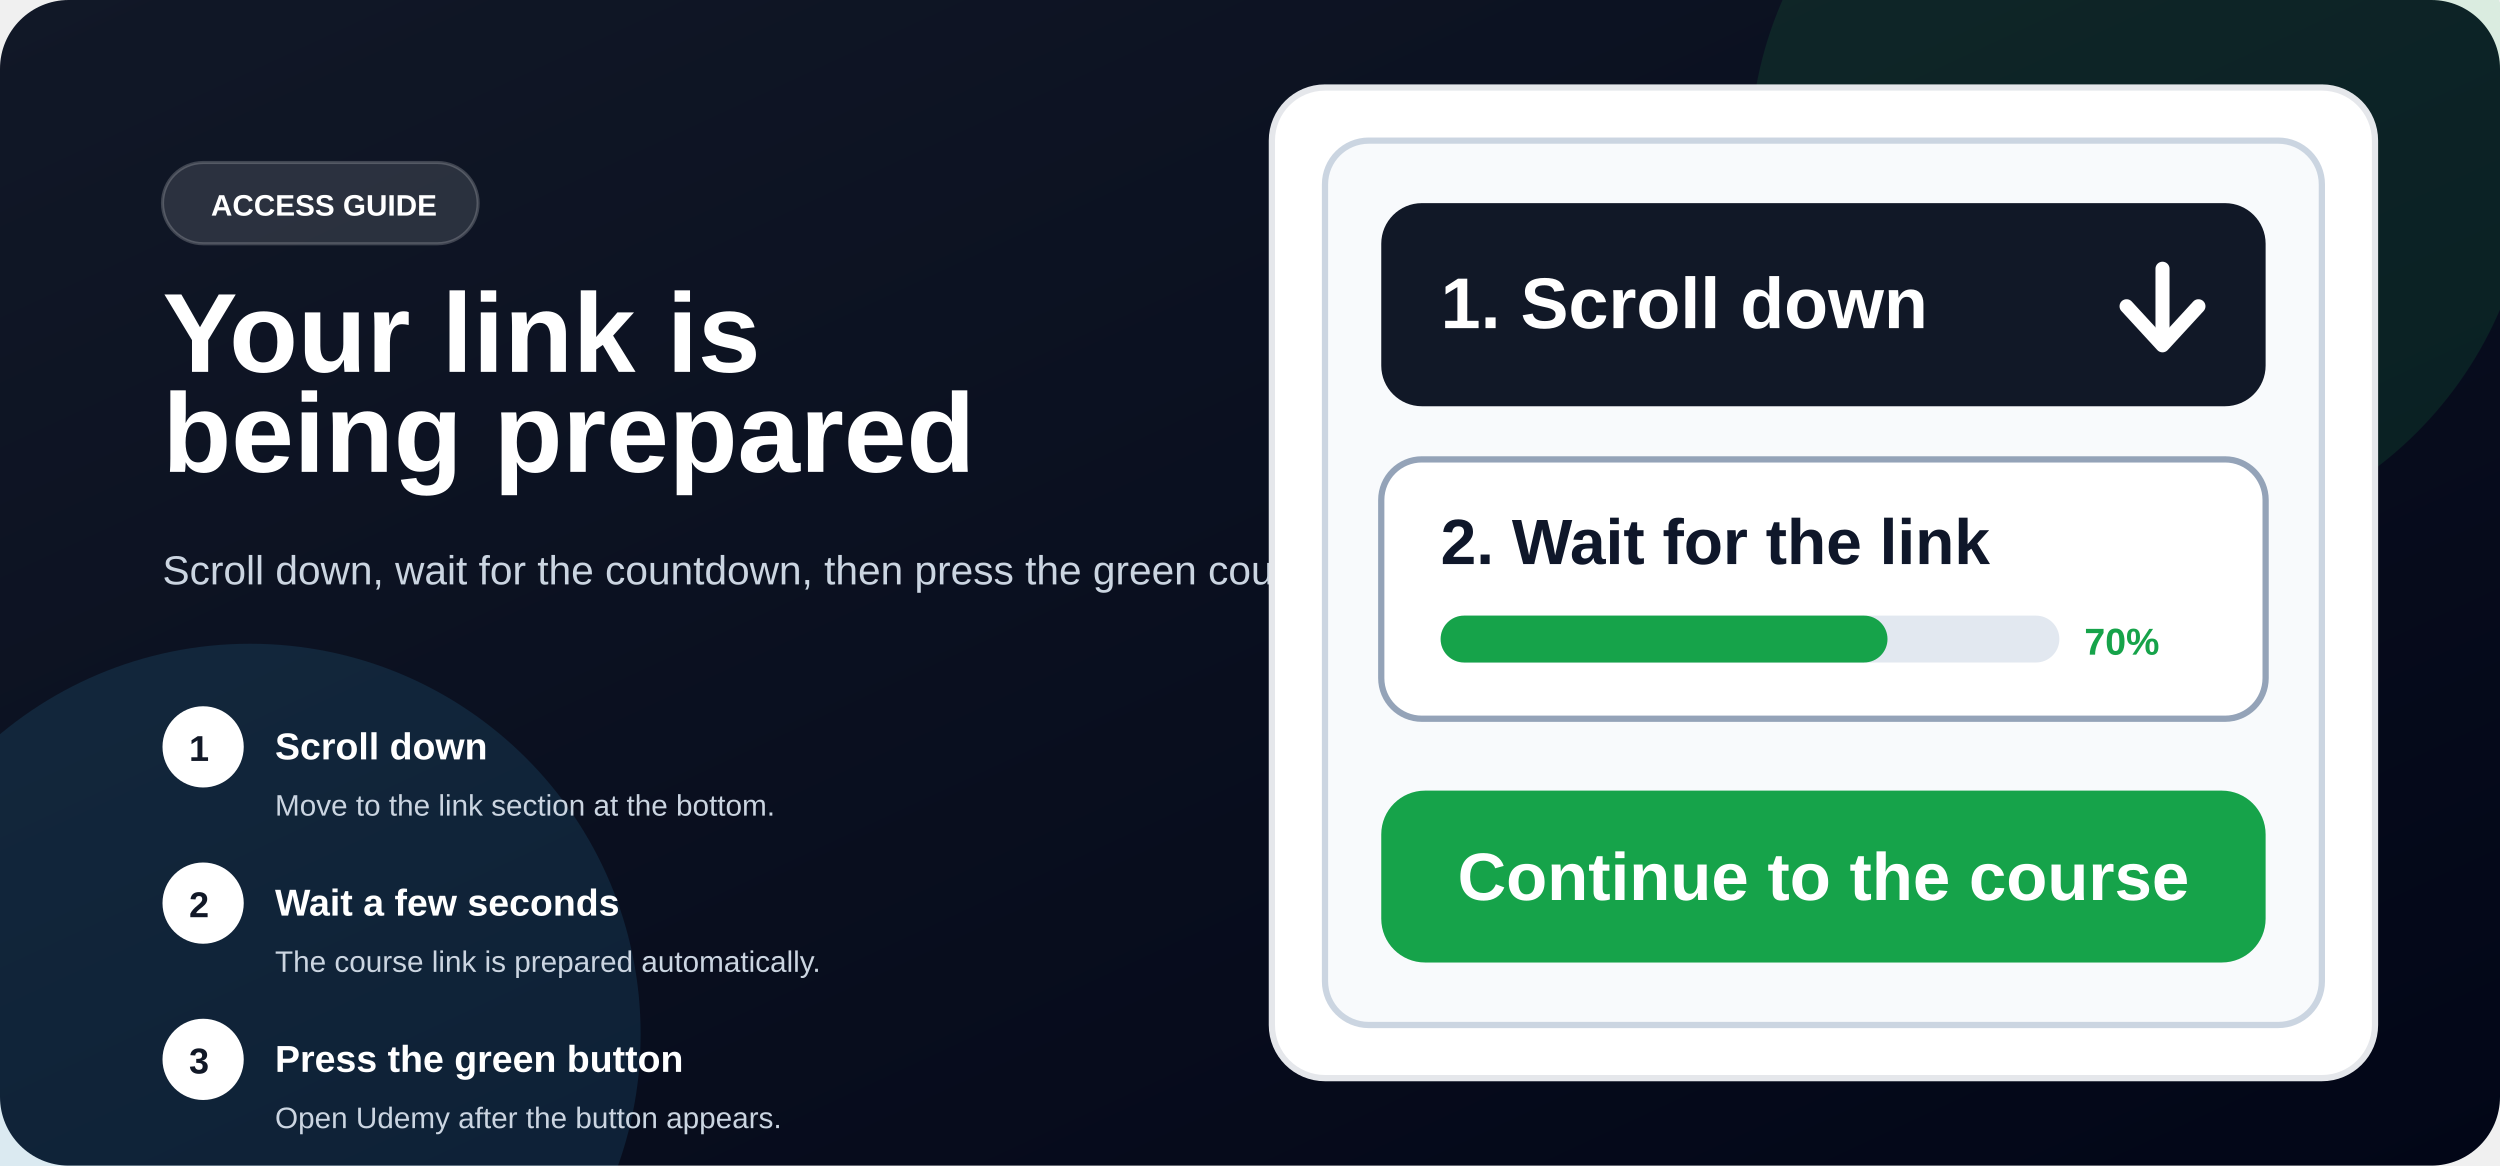
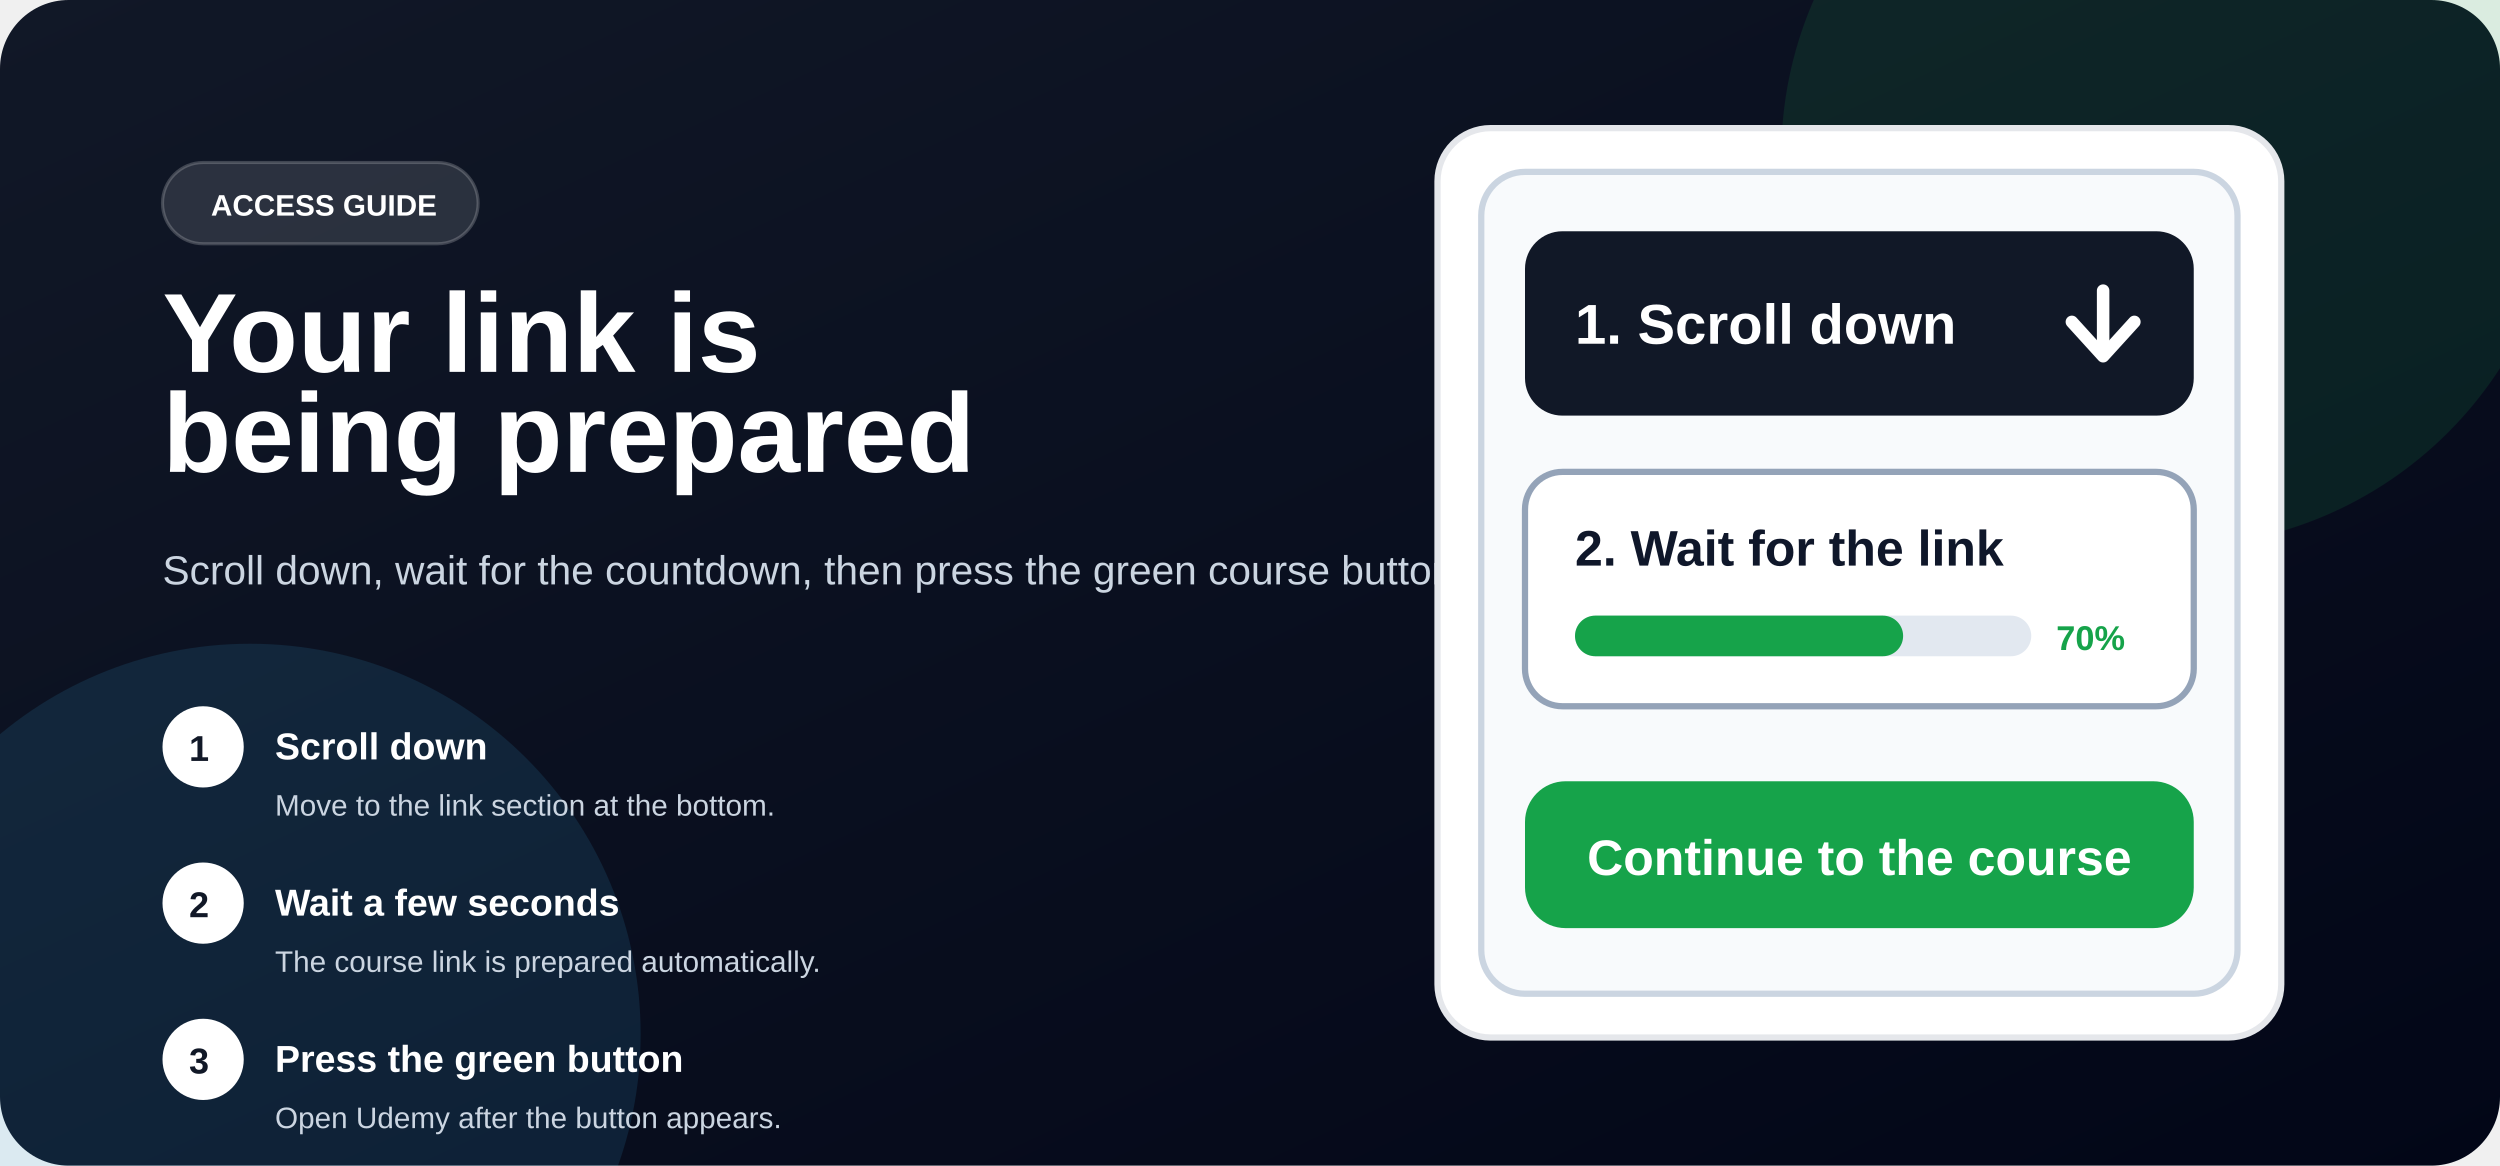
<svg xmlns="http://www.w3.org/2000/svg" width="1600" height="746" viewBox="0 0 1600 746" role="img" aria-labelledby="title desc">
  <defs>
    <linearGradient id="bg" x1="0" y1="0" x2="1" y2="1">
      <stop offset="0" stop-color="#111827" />
      <stop offset="1" stop-color="#020617" />
    </linearGradient>
  </defs>
  <rect width="1600" height="746" rx="44" fill="url(#bg)" />
-   <circle cx="1370" cy="100" r="250" fill="#22c55e" opacity=".11" />
+   <circle cx="1390" cy="100" r="250" fill="#22c55e" opacity=".11" />
  <circle cx="160" cy="662" r="250" fill="#38bdf8" opacity=".12" />
  <g transform="translate(104 104)">
    <rect width="202" height="52" rx="26" fill="#ffffff" fill-opacity=".12" stroke="#ffffff" stroke-opacity=".2" stroke-width="2" />
    <text x="31" y="34" font-family="Arial, sans-serif" font-size="19" font-weight="900" fill="#ffffff">ACCESS GUIDE</text>
    <text x="0" y="134" font-family="Arial, sans-serif" font-size="72" font-weight="900" fill="#ffffff">Your link is</text>
    <text x="0" y="198" font-family="Arial, sans-serif" font-size="72" font-weight="900" fill="#ffffff">being prepared</text>
    <text x="0" y="270" font-family="Arial, sans-serif" font-size="26" fill="#cbd5e1">Scroll down, wait for the countdown, then press the green course button.</text>
    <g transform="translate(0 348)">
      <circle cx="26" cy="26" r="26" fill="#ffffff" />
      <text x="17" y="35" font-family="Arial, sans-serif" font-size="23" font-weight="900" fill="#111827">1</text>
      <text x="72" y="34" font-family="Arial, sans-serif" font-size="24" font-weight="900" fill="#ffffff">Scroll down</text>
      <text x="72" y="70" font-family="Arial, sans-serif" font-size="19" fill="#cbd5e1">Move to the link section at the bottom.</text>
    </g>
    <g transform="translate(0 448)">
      <circle cx="26" cy="26" r="26" fill="#ffffff" />
      <text x="17" y="35" font-family="Arial, sans-serif" font-size="23" font-weight="900" fill="#111827">2</text>
      <text x="72" y="34" font-family="Arial, sans-serif" font-size="24" font-weight="900" fill="#ffffff">Wait a few seconds</text>
      <text x="72" y="70" font-family="Arial, sans-serif" font-size="19" fill="#cbd5e1">The course link is prepared automatically.</text>
    </g>
    <g transform="translate(0 548)">
      <circle cx="26" cy="26" r="26" fill="#ffffff" />
      <text x="17" y="35" font-family="Arial, sans-serif" font-size="23" font-weight="900" fill="#111827">3</text>
      <text x="72" y="34" font-family="Arial, sans-serif" font-size="24" font-weight="900" fill="#ffffff">Press the green button</text>
      <text x="72" y="70" font-family="Arial, sans-serif" font-size="19" fill="#cbd5e1">Open Udemy after the button appears.</text>
    </g>
  </g>
-   <g transform="translate(814 56)">
-     <rect width="706" height="634" rx="34" fill="#ffffff" stroke="#e5e7eb" stroke-width="4" />
-     <rect x="34" y="34" width="638" height="566" rx="28" fill="#f8fafc" stroke="#cbd5e1" stroke-width="4" />
-     <g transform="translate(70 74)">
-       <rect width="566" height="130" rx="26" fill="#111827" />
-       <text x="38" y="80" font-family="Arial, sans-serif" font-size="46" font-weight="900" fill="#ffffff">1. Scroll down</text>
-       <path d="M500 42v42" stroke="#ffffff" stroke-width="9" stroke-linecap="round" />
-       <path d="M477 66l23 25 23-25" fill="none" stroke="#ffffff" stroke-width="9" stroke-linecap="round" stroke-linejoin="round" />
+   <g transform="translate(920 82)">
+     <rect width="540" height="582" rx="34" fill="#ffffff" stroke="#e5e7eb" stroke-width="4" />
+     <rect x="28" y="28" width="484" height="526" rx="28" fill="#f8fafc" stroke="#cbd5e1" stroke-width="4" />
+     <g transform="translate(56 66)">
+       <rect width="428" height="118" rx="24" fill="#111827" />
+       <text x="32" y="72" font-family="Arial, sans-serif" font-size="36" font-weight="900" fill="#ffffff">1. Scroll down</text>
+       <path d="M370 38v36" stroke="#ffffff" stroke-width="8" stroke-linecap="round" />
+       <path d="M350 58l20 22 20-22" fill="none" stroke="#ffffff" stroke-width="8" stroke-linecap="round" stroke-linejoin="round" />
    </g>
-     <g transform="translate(70 238)">
-       <rect width="566" height="166" rx="26" fill="#ffffff" stroke="#94a3b8" stroke-width="4" />
-       <text x="38" y="67" font-family="Arial, sans-serif" font-size="41" font-weight="900" fill="#0f172a">2. Wait for the link</text>
-       <rect x="38" y="100" width="396" height="30" rx="15" fill="#e2e8f0" />
-       <rect x="38" y="100" width="286" height="30" rx="15" fill="#16a34a" />
-       <text x="474" y="125" text-anchor="middle" font-family="Arial, sans-serif" font-size="24" font-weight="900" fill="#16a34a">70%</text>
+     <g transform="translate(56 220)">
+       <rect width="428" height="150" rx="24" fill="#ffffff" stroke="#94a3b8" stroke-width="4" />
+       <text x="32" y="60" font-family="Arial, sans-serif" font-size="32" font-weight="900" fill="#0f172a">2. Wait for the link</text>
+       <rect x="32" y="92" width="292" height="26" rx="13" fill="#e2e8f0" />
+       <rect x="32" y="92" width="210" height="26" rx="13" fill="#16a34a" />
+       <text x="362" y="114" text-anchor="middle" font-family="Arial, sans-serif" font-size="22" font-weight="900" fill="#16a34a">70%</text>
    </g>
-     <g transform="translate(70 450)">
-       <rect width="566" height="110" rx="28" fill="#16a34a" />
-       <text x="283" y="70" text-anchor="middle" font-family="Arial, sans-serif" font-size="43" font-weight="900" fill="#ffffff">Continue to the course</text>
+     <g transform="translate(56 418)">
+       <rect width="428" height="94" rx="26" fill="#16a34a" />
+       <text x="214" y="60" text-anchor="middle" font-family="Arial, sans-serif" font-size="32" font-weight="900" fill="#ffffff">Continue to the course</text>
    </g>
  </g>
</svg>
